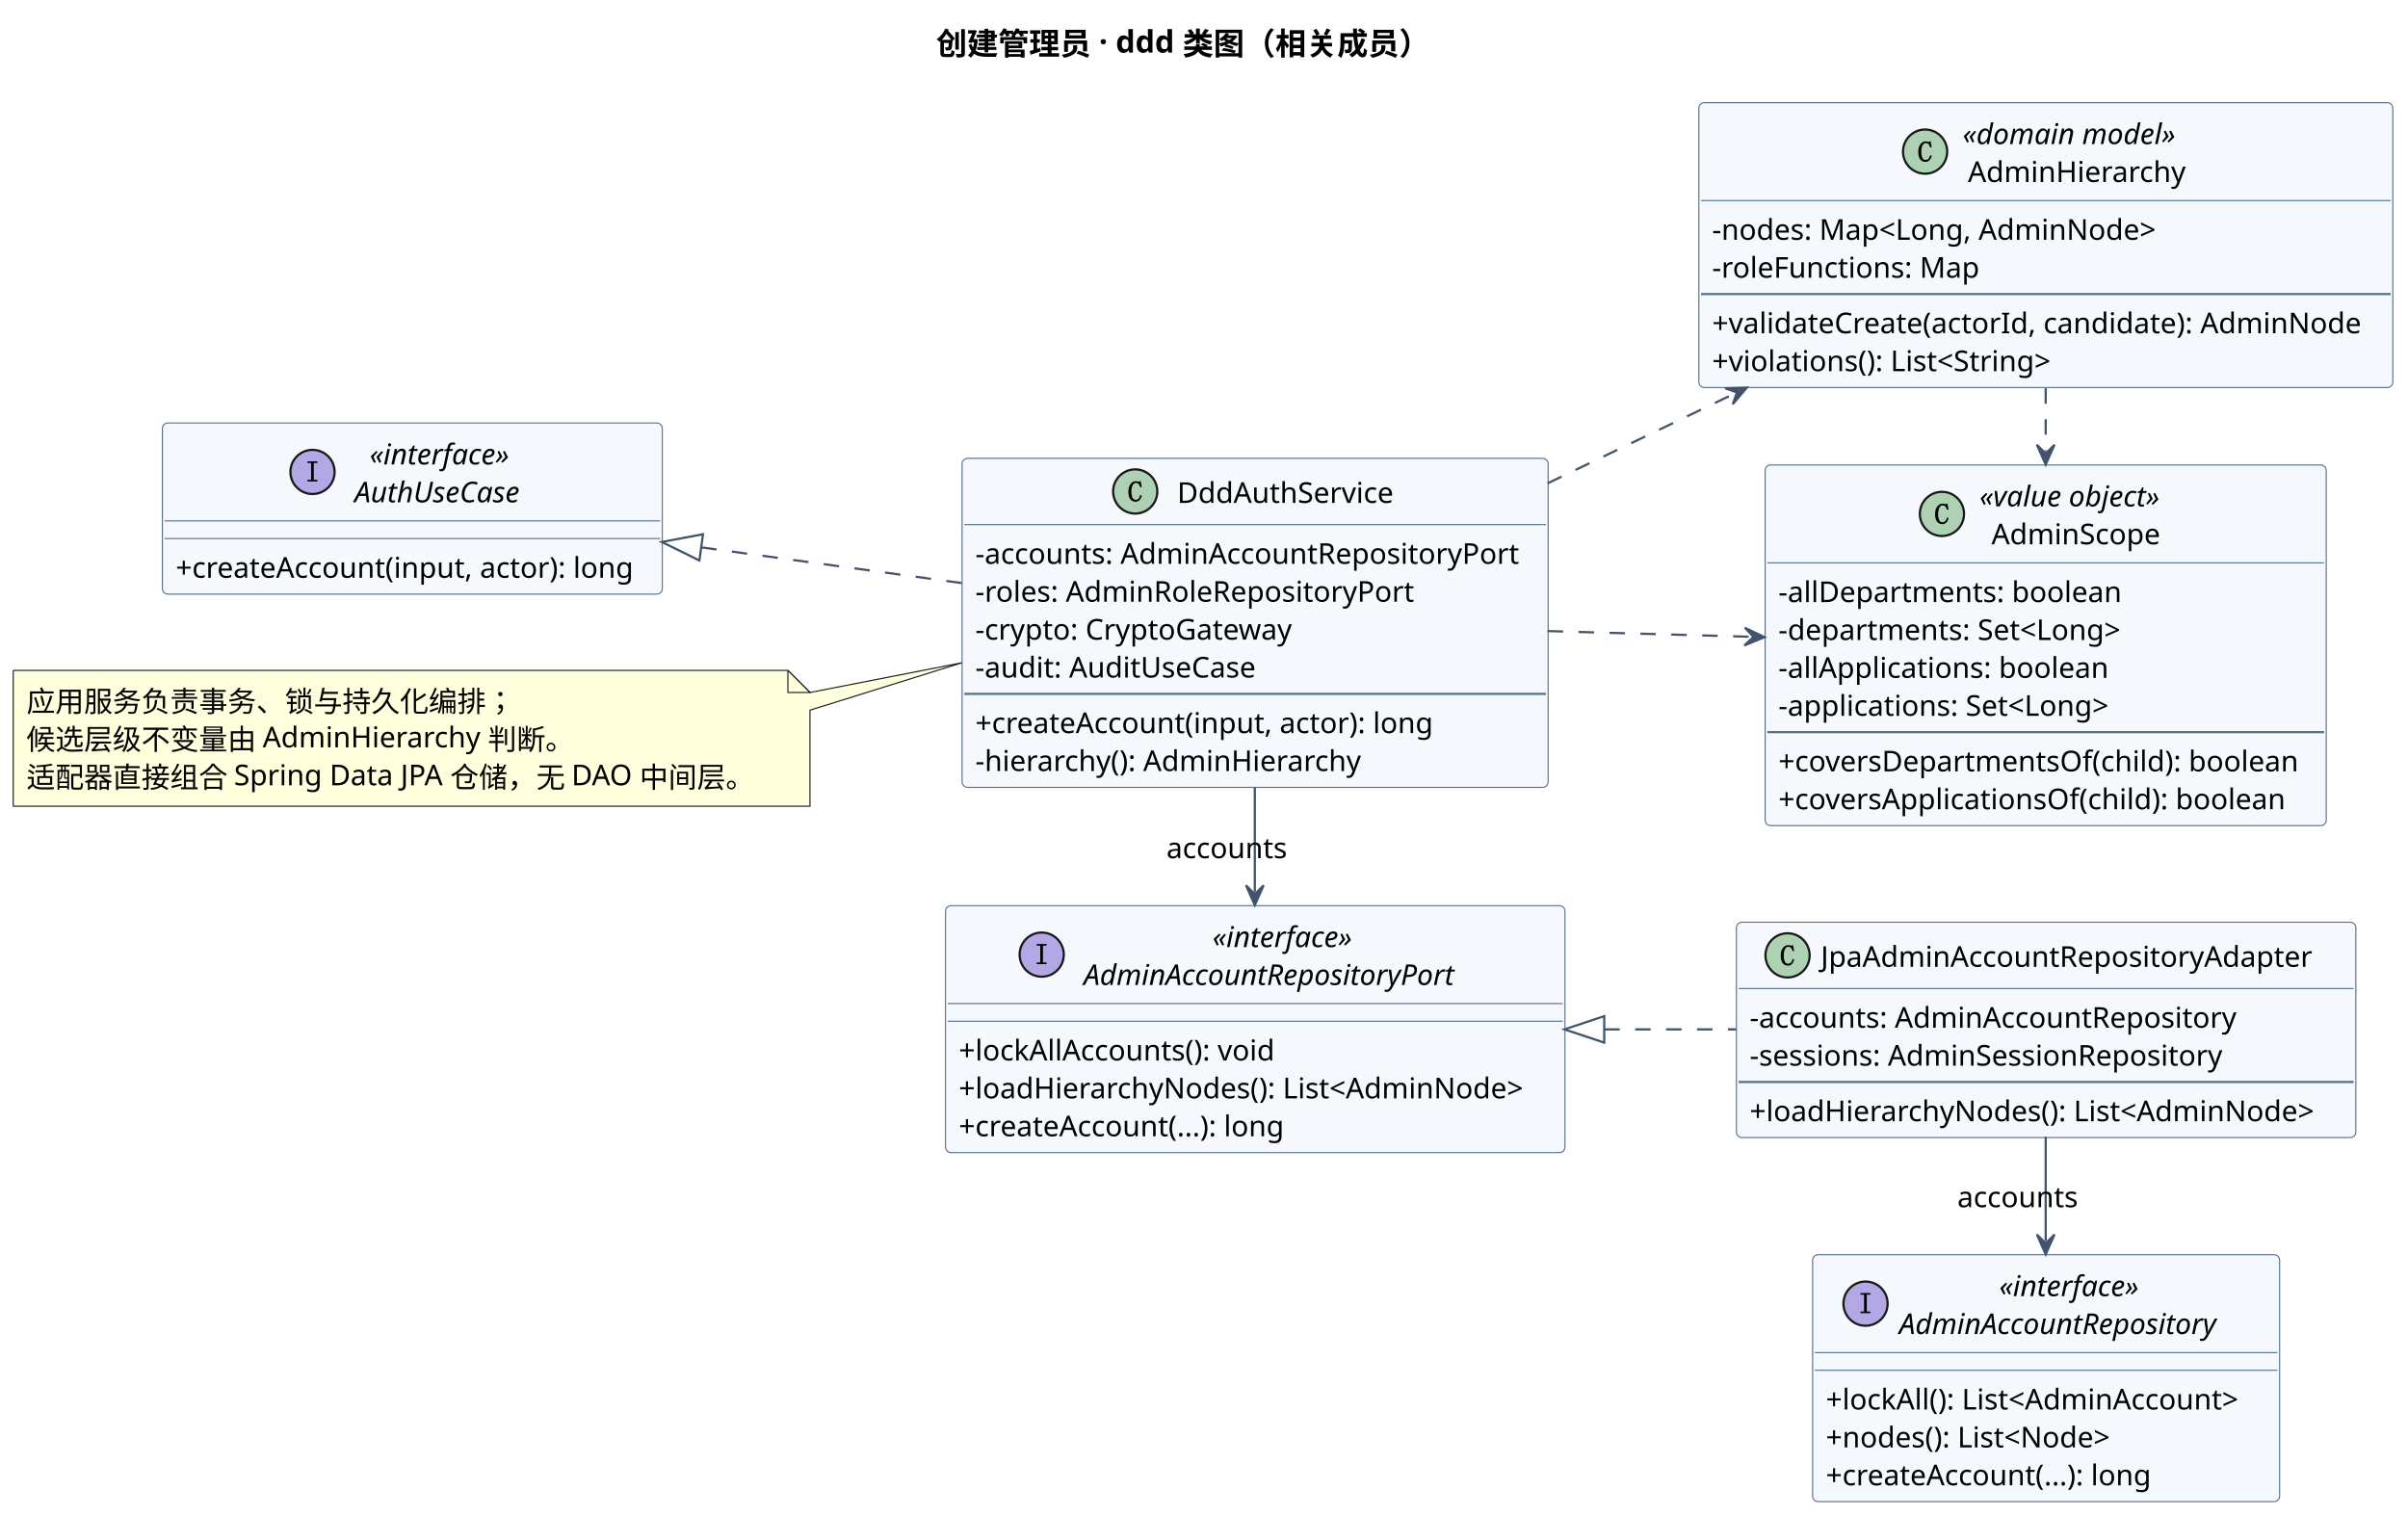
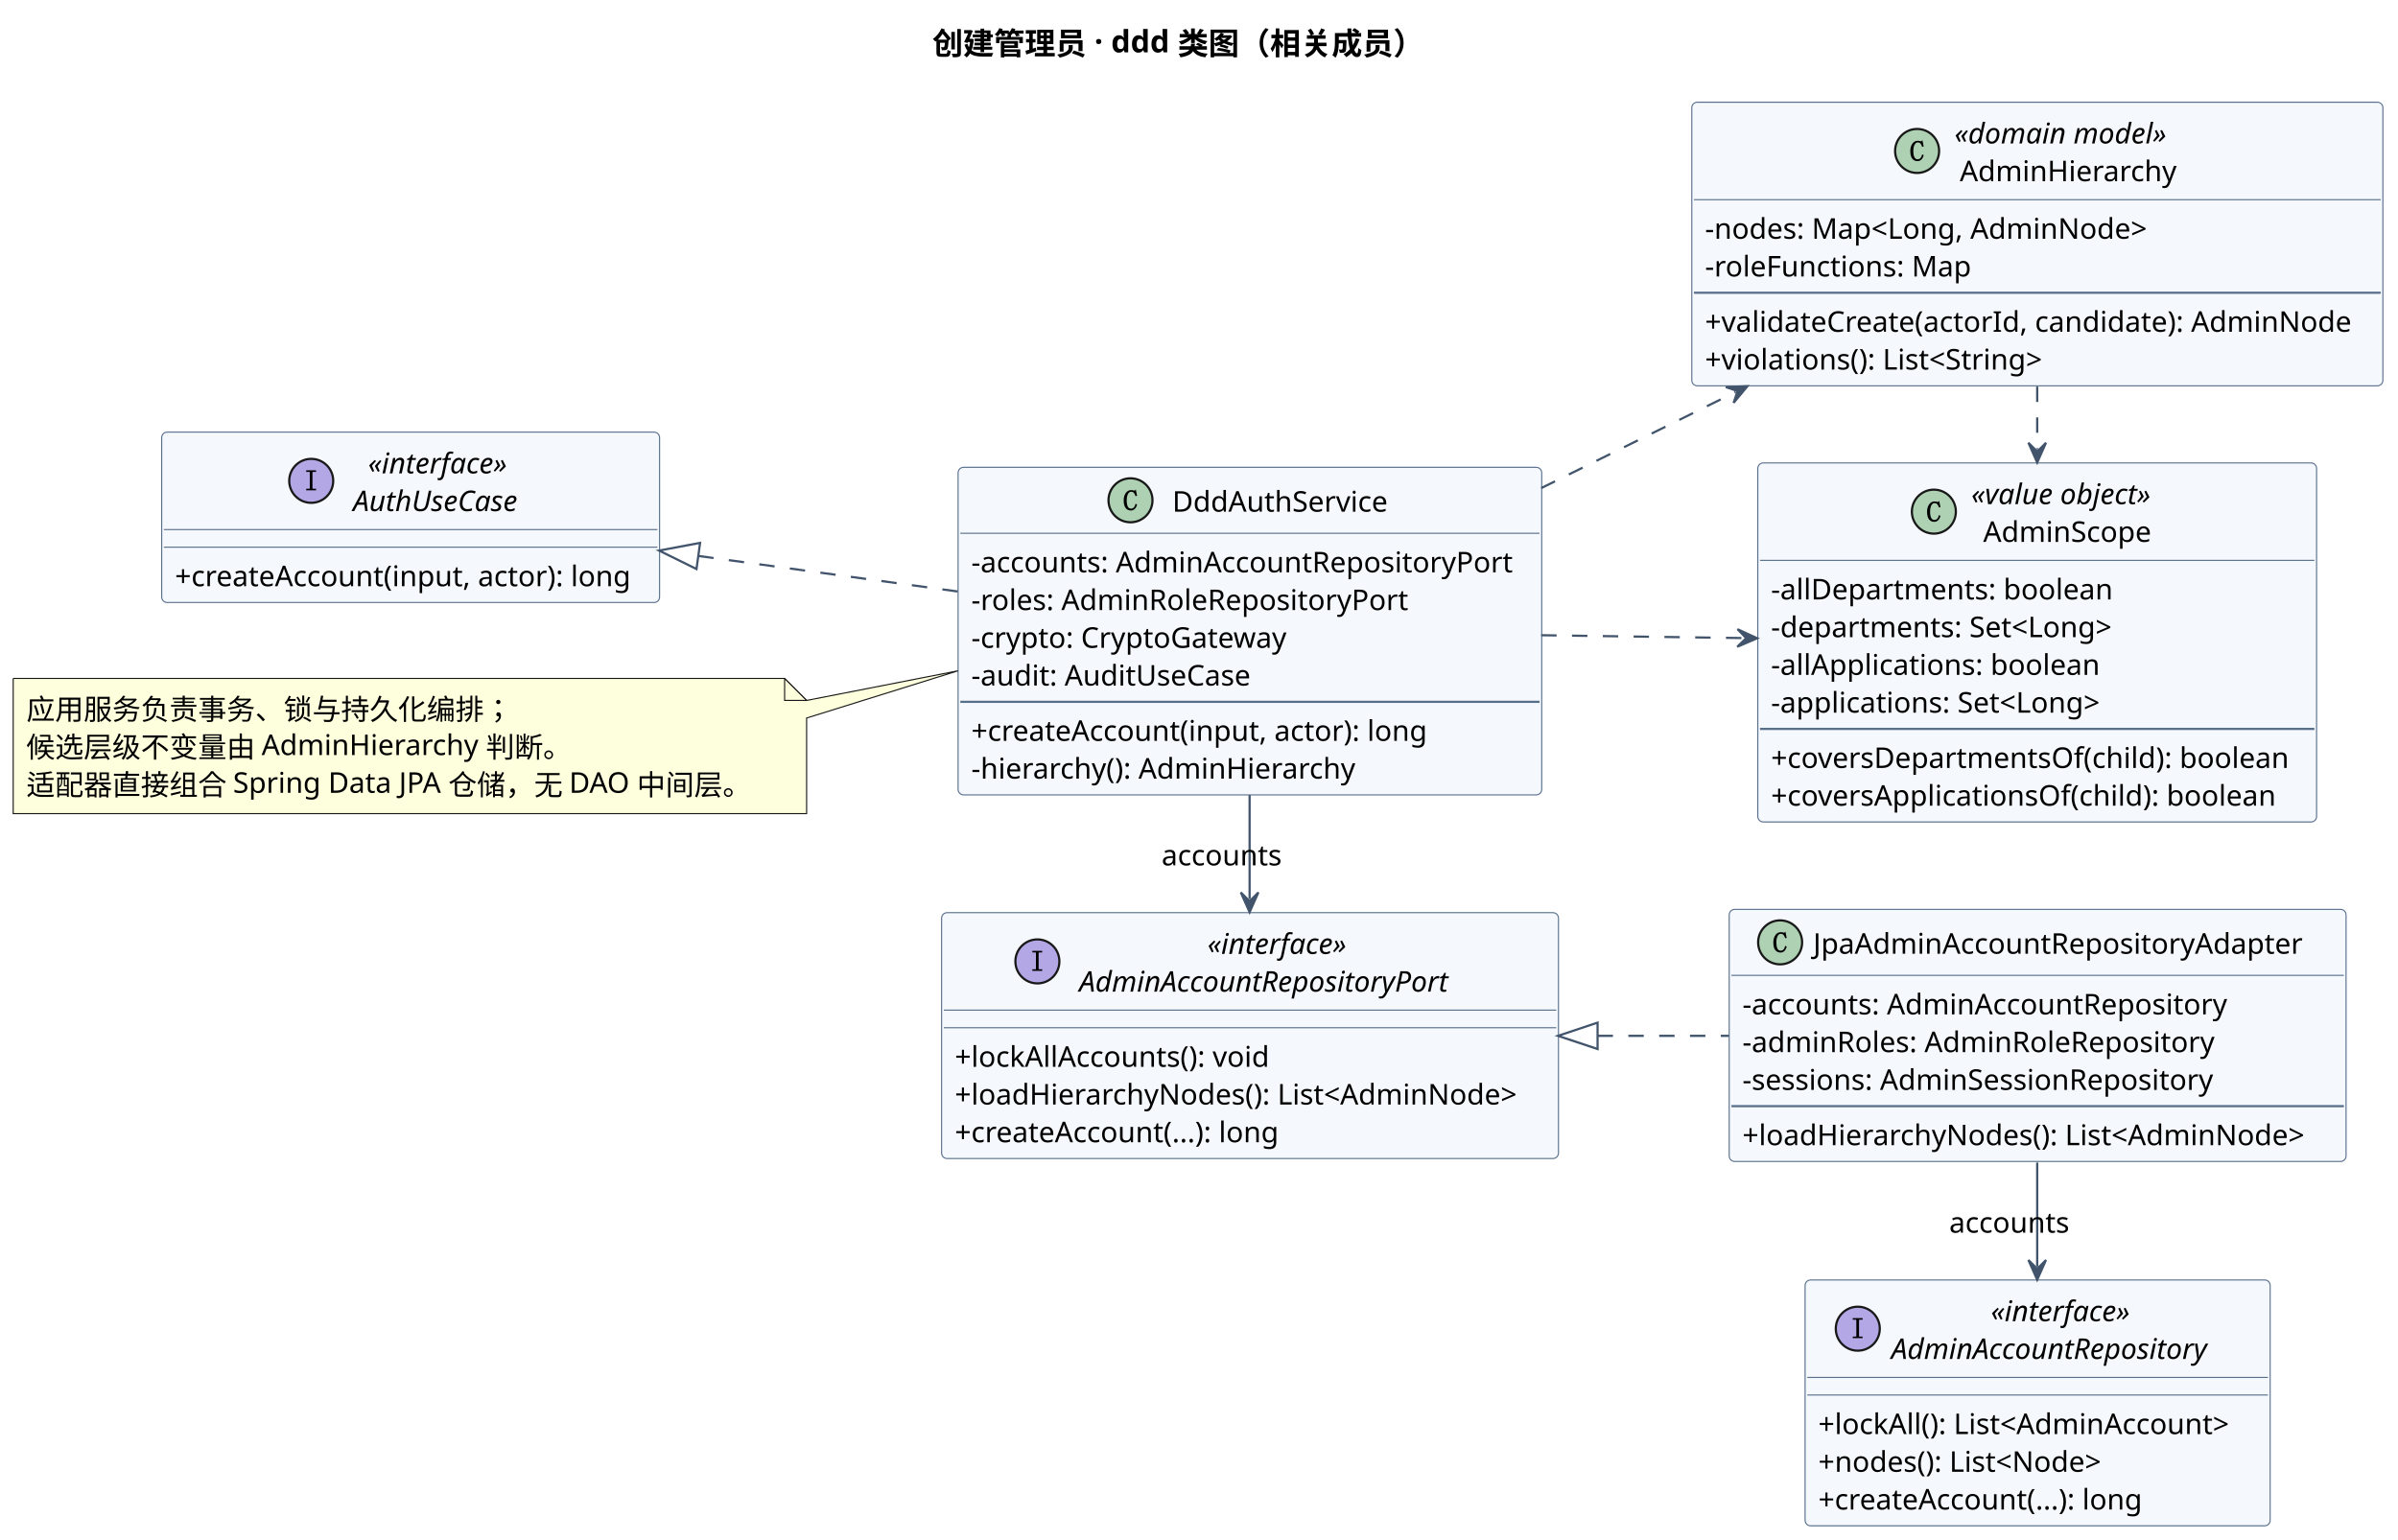
- <svg xmlns="http://www.w3.org/2000/svg" contentStyleType="text/css" height="686px" preserveAspectRatio="none" style="width:1090px;height:686px;background:#FFFFFF;" version="1.1" viewBox="0 0 1090 686" width="1090px" zoomAndPan="magnify">
+ <svg xmlns="http://www.w3.org/2000/svg" contentStyleType="text/css" height="700px" preserveAspectRatio="none" style="width:1090px;height:700px;background:#FFFFFF;" version="1.1" viewBox="0 0 1090 700" width="1090px" zoomAndPan="magnify">
  <defs />
  <g>
    <text fill="#000000" font-family="Microsoft YaHei" font-size="14" font-weight="bold" lengthAdjust="spacing" textLength="228.573" x="423.778" y="24.814">创建管理员 · ddd 类图（相关成员）</text>
    <g id="elem_U">
-       <rect codeLine="15" fill="#F5F8FC" height="77.473" id="U" rx="2.5" ry="2.5" style="stroke:#59708C;stroke-width:0.5;" width="226.31" x="73.5" y="191.477" />
-       <ellipse cx="141.465" cy="213.635" fill="#B4A7E5" rx="10" ry="10" style="stroke:#181818;stroke-width:1.0;" />
-       <path d="M139.184,209.557 L139.184,208.838 L143.652,208.838 L143.652,209.557 L142.277,209.557 Q142.152,209.557 142.09,209.604 Q142.027,209.651 142.027,209.76 L142.027,217.01 Q142.027,217.12 142.09,217.167 Q142.152,217.213 142.277,217.213 L143.652,217.213 L143.652,217.932 L139.184,217.932 L139.184,217.213 L140.559,217.213 Q140.731,217.213 140.762,217.182 Q140.809,217.135 140.809,217.01 L140.809,209.76 Q140.809,209.635 140.762,209.604 Q140.731,209.557 140.559,209.557 L139.184,209.557 Z " fill="#000000" />
-       <text fill="#000000" font-family="Microsoft YaHei" font-size="13" font-style="italic" lengthAdjust="spacing" textLength="68.688" x="167.311" y="210.233">«interface»</text>
-       <text fill="#000000" font-family="Microsoft YaHei" font-size="13" font-style="italic" lengthAdjust="spacing" textLength="82.38" x="160.465" y="227.391">AuthUseCase</text>
-       <line style="stroke:#59708C;stroke-width:0.5;" x1="74.5" x2="298.81" y1="235.793" y2="235.793" />
-       <line style="stroke:#59708C;stroke-width:0.5;" x1="74.5" x2="298.81" y1="243.793" y2="243.793" />
-       <text fill="#000000" font-family="Microsoft YaHei" font-size="13" lengthAdjust="spacing" textLength="214.31" x="79.5" y="261.548">+createAccount(input, actor): long</text>
+       <rect codeLine="15" fill="#F5F8FC" height="77.473" id="U" rx="2.5" ry="2.5" style="stroke:#59708C;stroke-width:0.5;" width="226.31" x="73.5" y="196.477" />
+       <ellipse cx="141.465" cy="218.635" fill="#B4A7E5" rx="10" ry="10" style="stroke:#181818;stroke-width:1.0;" />
+       <path d="M139.184,214.557 L139.184,213.838 L143.652,213.838 L143.652,214.557 L142.277,214.557 Q142.152,214.557 142.09,214.604 Q142.027,214.651 142.027,214.76 L142.027,222.01 Q142.027,222.12 142.09,222.167 Q142.152,222.213 142.277,222.213 L143.652,222.213 L143.652,222.932 L139.184,222.932 L139.184,222.213 L140.559,222.213 Q140.731,222.213 140.762,222.182 Q140.809,222.135 140.809,222.01 L140.809,214.76 Q140.809,214.635 140.762,214.604 Q140.731,214.557 140.559,214.557 L139.184,214.557 Z " fill="#000000" />
+       <text fill="#000000" font-family="Microsoft YaHei" font-size="13" font-style="italic" lengthAdjust="spacing" textLength="68.688" x="167.311" y="215.233">«interface»</text>
+       <text fill="#000000" font-family="Microsoft YaHei" font-size="13" font-style="italic" lengthAdjust="spacing" textLength="82.38" x="160.465" y="232.391">AuthUseCase</text>
+       <line style="stroke:#59708C;stroke-width:0.5;" x1="74.5" x2="298.81" y1="240.793" y2="240.793" />
+       <line style="stroke:#59708C;stroke-width:0.5;" x1="74.5" x2="298.81" y1="248.793" y2="248.793" />
+       <text fill="#000000" font-family="Microsoft YaHei" font-size="13" lengthAdjust="spacing" textLength="214.31" x="79.5" y="266.548">+createAccount(input, actor): long</text>
    </g>
    <g id="elem_S">
-       <rect codeLine="18" fill="#F5F8FC" height="148.946" id="S" rx="2.5" ry="2.5" style="stroke:#59708C;stroke-width:0.5;" width="265.284" x="435.5" y="207.477" />
-       <ellipse cx="513.862" cy="222.477" fill="#ADD1B2" rx="10" ry="10" style="stroke:#181818;stroke-width:1.0;" />
-       <path d="M514.065,227.118 Q512.55,227.118 511.659,225.993 Q510.769,224.868 510.769,222.509 Q510.769,220.509 511.706,219.181 Q512.644,217.837 514.269,217.837 Q514.659,217.837 515.05,217.946 Q515.394,218.087 515.597,218.087 Q515.753,218.087 515.831,218.056 Q515.925,218.009 516.269,217.571 L516.847,220.415 L516.159,220.618 Q515.831,219.509 515.362,219.056 Q514.909,218.587 514.175,218.587 Q513.237,218.587 512.69,219.681 Q512.144,220.774 512.144,222.446 Q512.144,224.29 512.612,225.274 Q513.081,226.259 514.128,226.259 Q514.862,226.259 515.378,225.727 Q515.909,225.196 516.159,224.056 L516.847,224.368 Q516.55,225.665 515.8,226.399 Q515.065,227.118 514.065,227.118 Z " fill="#000000" />
-       <text fill="#000000" font-family="Microsoft YaHei" font-size="13" lengthAdjust="spacing" textLength="100.56" x="532.862" y="227.654">DddAuthService</text>
-       <line style="stroke:#59708C;stroke-width:0.5;" x1="436.5" x2="699.784" y1="237.477" y2="237.477" />
-       <text fill="#000000" font-family="Microsoft YaHei" font-size="13" lengthAdjust="spacing" textLength="253.284" x="441.5" y="255.233">-accounts: AdminAccountRepositoryPort</text>
-       <text fill="#000000" font-family="Microsoft YaHei" font-size="13" lengthAdjust="spacing" textLength="204.268" x="441.5" y="272.391">-roles: AdminRoleRepositoryPort</text>
-       <text fill="#000000" font-family="Microsoft YaHei" font-size="13" lengthAdjust="spacing" textLength="147.729" x="441.5" y="289.548">-crypto: CryptoGateway</text>
-       <text fill="#000000" font-family="Microsoft YaHei" font-size="13" lengthAdjust="spacing" textLength="130.565" x="441.5" y="306.706">-audit: AuditUseCase</text>
-       <line style="stroke:#59708C;stroke-width:1.0;" x1="436.5" x2="699.784" y1="314.108" y2="314.108" />
-       <text fill="#000000" font-family="Microsoft YaHei" font-size="13" lengthAdjust="spacing" textLength="214.31" x="441.5" y="331.864">+createAccount(input, actor): long</text>
-       <text fill="#000000" font-family="Microsoft YaHei" font-size="13" lengthAdjust="spacing" textLength="179.163" x="441.5" y="349.022">-hierarchy(): AdminHierarchy</text>
+       <rect codeLine="18" fill="#F5F8FC" height="148.946" id="S" rx="2.5" ry="2.5" style="stroke:#59708C;stroke-width:0.5;" width="265.284" x="435.5" y="212.477" />
+       <ellipse cx="513.862" cy="227.477" fill="#ADD1B2" rx="10" ry="10" style="stroke:#181818;stroke-width:1.0;" />
+       <path d="M514.065,232.118 Q512.55,232.118 511.659,230.993 Q510.769,229.868 510.769,227.509 Q510.769,225.509 511.706,224.181 Q512.644,222.837 514.269,222.837 Q514.659,222.837 515.05,222.946 Q515.394,223.087 515.597,223.087 Q515.753,223.087 515.831,223.056 Q515.925,223.009 516.269,222.571 L516.847,225.415 L516.159,225.618 Q515.831,224.509 515.362,224.056 Q514.909,223.587 514.175,223.587 Q513.237,223.587 512.69,224.681 Q512.144,225.774 512.144,227.446 Q512.144,229.29 512.612,230.274 Q513.081,231.259 514.128,231.259 Q514.862,231.259 515.378,230.727 Q515.909,230.196 516.159,229.056 L516.847,229.368 Q516.55,230.665 515.8,231.399 Q515.065,232.118 514.065,232.118 Z " fill="#000000" />
+       <text fill="#000000" font-family="Microsoft YaHei" font-size="13" lengthAdjust="spacing" textLength="100.56" x="532.862" y="232.654">DddAuthService</text>
+       <line style="stroke:#59708C;stroke-width:0.5;" x1="436.5" x2="699.784" y1="242.477" y2="242.477" />
+       <text fill="#000000" font-family="Microsoft YaHei" font-size="13" lengthAdjust="spacing" textLength="253.284" x="441.5" y="260.233">-accounts: AdminAccountRepositoryPort</text>
+       <text fill="#000000" font-family="Microsoft YaHei" font-size="13" lengthAdjust="spacing" textLength="204.268" x="441.5" y="277.391">-roles: AdminRoleRepositoryPort</text>
+       <text fill="#000000" font-family="Microsoft YaHei" font-size="13" lengthAdjust="spacing" textLength="147.729" x="441.5" y="294.548">-crypto: CryptoGateway</text>
+       <text fill="#000000" font-family="Microsoft YaHei" font-size="13" lengthAdjust="spacing" textLength="130.565" x="441.5" y="311.706">-audit: AuditUseCase</text>
+       <line style="stroke:#59708C;stroke-width:1.0;" x1="436.5" x2="699.784" y1="319.108" y2="319.108" />
+       <text fill="#000000" font-family="Microsoft YaHei" font-size="13" lengthAdjust="spacing" textLength="214.31" x="441.5" y="336.864">+createAccount(input, actor): long</text>
+       <text fill="#000000" font-family="Microsoft YaHei" font-size="13" lengthAdjust="spacing" textLength="179.163" x="441.5" y="354.022">-hierarchy(): AdminHierarchy</text>
    </g>
    <g id="elem_R">
-       <rect codeLine="27" fill="#F5F8FC" height="111.789" id="R" rx="2.5" ry="2.5" style="stroke:#59708C;stroke-width:0.5;" width="280.392" x="428" y="409.978" />
-       <ellipse cx="471.539" cy="432.135" fill="#B4A7E5" rx="10" ry="10" style="stroke:#181818;stroke-width:1.0;" />
-       <path d="M469.258,428.057 L469.258,427.338 L473.727,427.338 L473.727,428.057 L472.352,428.057 Q472.227,428.057 472.164,428.104 Q472.102,428.151 472.102,428.26 L472.102,435.51 Q472.102,435.62 472.164,435.666 Q472.227,435.713 472.352,435.713 L473.727,435.713 L473.727,436.432 L469.258,436.432 L469.258,435.713 L470.633,435.713 Q470.805,435.713 470.836,435.682 Q470.883,435.635 470.883,435.51 L470.883,428.26 Q470.883,428.135 470.836,428.104 Q470.805,428.057 470.633,428.057 L469.258,428.057 Z " fill="#000000" />
-       <text fill="#000000" font-family="Microsoft YaHei" font-size="13" font-style="italic" lengthAdjust="spacing" textLength="68.688" x="548.852" y="428.733">«interface»</text>
-       <text fill="#000000" font-family="Microsoft YaHei" font-size="13" font-style="italic" lengthAdjust="spacing" textLength="185.314" x="490.539" y="445.891">AdminAccountRepositoryPort</text>
-       <line style="stroke:#59708C;stroke-width:0.5;" x1="429" x2="707.392" y1="454.293" y2="454.293" />
-       <line style="stroke:#59708C;stroke-width:0.5;" x1="429" x2="707.392" y1="462.293" y2="462.293" />
-       <text fill="#000000" font-family="Microsoft YaHei" font-size="13" lengthAdjust="spacing" textLength="150.884" x="434" y="480.048">+lockAllAccounts(): void</text>
-       <text fill="#000000" font-family="Microsoft YaHei" font-size="13" lengthAdjust="spacing" textLength="268.392" x="434" y="497.206">+loadHierarchyNodes(): List&lt;AdminNode&gt;</text>
-       <text fill="#000000" font-family="Microsoft YaHei" font-size="13" lengthAdjust="spacing" textLength="152.318" x="434" y="514.364">+createAccount(...): long</text>
+       <rect codeLine="27" fill="#F5F8FC" height="111.789" id="R" rx="2.5" ry="2.5" style="stroke:#59708C;stroke-width:0.5;" width="280.392" x="428" y="414.978" />
+       <ellipse cx="471.539" cy="437.135" fill="#B4A7E5" rx="10" ry="10" style="stroke:#181818;stroke-width:1.0;" />
+       <path d="M469.258,433.057 L469.258,432.338 L473.727,432.338 L473.727,433.057 L472.352,433.057 Q472.227,433.057 472.164,433.104 Q472.102,433.151 472.102,433.26 L472.102,440.51 Q472.102,440.62 472.164,440.666 Q472.227,440.713 472.352,440.713 L473.727,440.713 L473.727,441.432 L469.258,441.432 L469.258,440.713 L470.633,440.713 Q470.805,440.713 470.836,440.682 Q470.883,440.635 470.883,440.51 L470.883,433.26 Q470.883,433.135 470.836,433.104 Q470.805,433.057 470.633,433.057 L469.258,433.057 Z " fill="#000000" />
+       <text fill="#000000" font-family="Microsoft YaHei" font-size="13" font-style="italic" lengthAdjust="spacing" textLength="68.688" x="548.852" y="433.733">«interface»</text>
+       <text fill="#000000" font-family="Microsoft YaHei" font-size="13" font-style="italic" lengthAdjust="spacing" textLength="185.314" x="490.539" y="450.891">AdminAccountRepositoryPort</text>
+       <line style="stroke:#59708C;stroke-width:0.5;" x1="429" x2="707.392" y1="459.293" y2="459.293" />
+       <line style="stroke:#59708C;stroke-width:0.5;" x1="429" x2="707.392" y1="467.293" y2="467.293" />
+       <text fill="#000000" font-family="Microsoft YaHei" font-size="13" lengthAdjust="spacing" textLength="150.884" x="434" y="485.048">+lockAllAccounts(): void</text>
+       <text fill="#000000" font-family="Microsoft YaHei" font-size="13" lengthAdjust="spacing" textLength="268.392" x="434" y="502.206">+loadHierarchyNodes(): List&lt;AdminNode&gt;</text>
+       <text fill="#000000" font-family="Microsoft YaHei" font-size="13" lengthAdjust="spacing" textLength="152.318" x="434" y="519.364">+createAccount(...): long</text>
    </g>
    <g id="elem_A">
-       <rect codeLine="32" fill="#F5F8FC" height="97.473" id="A" rx="2.5" ry="2.5" style="stroke:#59708C;stroke-width:0.5;" width="280.392" x="786" y="417.478" />
-       <ellipse cx="809.15" cy="432.478" fill="#ADD1B2" rx="10" ry="10" style="stroke:#181818;stroke-width:1.0;" />
-       <path d="M809.353,437.118 Q807.838,437.118 806.947,435.993 Q806.056,434.868 806.056,432.509 Q806.056,430.509 806.994,429.181 Q807.931,427.837 809.556,427.837 Q809.947,427.837 810.338,427.946 Q810.681,428.087 810.884,428.087 Q811.041,428.087 811.119,428.056 Q811.213,428.009 811.556,427.571 L812.134,430.415 L811.447,430.618 Q811.119,429.509 810.65,429.056 Q810.197,428.587 809.463,428.587 Q808.525,428.587 807.978,429.681 Q807.431,430.774 807.431,432.446 Q807.431,434.29 807.9,435.274 Q808.369,436.259 809.416,436.259 Q810.15,436.259 810.666,435.728 Q811.197,435.196 811.447,434.056 L812.134,434.368 Q811.838,435.665 811.088,436.399 Q810.353,437.118 809.353,437.118 Z " fill="#000000" />
-       <text fill="#000000" font-family="Microsoft YaHei" font-size="13" lengthAdjust="spacing" textLength="230.058" x="824.183" y="437.654">JpaAdminAccountRepositoryAdapter</text>
-       <line style="stroke:#59708C;stroke-width:0.5;" x1="787" x2="1065.392" y1="447.478" y2="447.478" />
-       <text fill="#000000" font-family="Microsoft YaHei" font-size="13" lengthAdjust="spacing" textLength="227.259" x="792" y="465.233">-accounts: AdminAccountRepository</text>
-       <text fill="#000000" font-family="Microsoft YaHei" font-size="13" lengthAdjust="spacing" textLength="218.404" x="792" y="482.391">-sessions: AdminSessionRepository</text>
-       <line style="stroke:#59708C;stroke-width:1.0;" x1="787" x2="1065.392" y1="489.793" y2="489.793" />
-       <text fill="#000000" font-family="Microsoft YaHei" font-size="13" lengthAdjust="spacing" textLength="268.392" x="792" y="507.548">+loadHierarchyNodes(): List&lt;AdminNode&gt;</text>
+       <rect codeLine="32" fill="#F5F8FC" height="114.631" id="A" rx="2.5" ry="2.5" style="stroke:#59708C;stroke-width:0.5;" width="280.392" x="786" y="413.478" />
+       <ellipse cx="809.15" cy="428.478" fill="#ADD1B2" rx="10" ry="10" style="stroke:#181818;stroke-width:1.0;" />
+       <path d="M809.353,433.118 Q807.838,433.118 806.947,431.993 Q806.056,430.868 806.056,428.509 Q806.056,426.509 806.994,425.181 Q807.931,423.837 809.556,423.837 Q809.947,423.837 810.338,423.946 Q810.681,424.087 810.884,424.087 Q811.041,424.087 811.119,424.056 Q811.213,424.009 811.556,423.571 L812.134,426.415 L811.447,426.618 Q811.119,425.509 810.65,425.056 Q810.197,424.587 809.463,424.587 Q808.525,424.587 807.978,425.681 Q807.431,426.774 807.431,428.446 Q807.431,430.29 807.9,431.274 Q808.369,432.259 809.416,432.259 Q810.15,432.259 810.666,431.728 Q811.197,431.196 811.447,430.056 L812.134,430.368 Q811.838,431.665 811.088,432.399 Q810.353,433.118 809.353,433.118 Z " fill="#000000" />
+       <text fill="#000000" font-family="Microsoft YaHei" font-size="13" lengthAdjust="spacing" textLength="230.058" x="824.183" y="433.654">JpaAdminAccountRepositoryAdapter</text>
+       <line style="stroke:#59708C;stroke-width:0.5;" x1="787" x2="1065.392" y1="443.478" y2="443.478" />
+       <text fill="#000000" font-family="Microsoft YaHei" font-size="13" lengthAdjust="spacing" textLength="227.259" x="792" y="461.233">-accounts: AdminAccountRepository</text>
+       <text fill="#000000" font-family="Microsoft YaHei" font-size="13" lengthAdjust="spacing" textLength="220.917" x="792" y="478.391">-adminRoles: AdminRoleRepository</text>
+       <text fill="#000000" font-family="Microsoft YaHei" font-size="13" lengthAdjust="spacing" textLength="218.404" x="792" y="495.548">-sessions: AdminSessionRepository</text>
+       <line style="stroke:#59708C;stroke-width:1.0;" x1="787" x2="1065.392" y1="502.951" y2="502.951" />
+       <text fill="#000000" font-family="Microsoft YaHei" font-size="13" lengthAdjust="spacing" textLength="268.392" x="792" y="520.706">+loadHierarchyNodes(): List&lt;AdminNode&gt;</text>
    </g>
    <g id="elem_Repo">
-       <rect codeLine="38" fill="#F5F8FC" height="111.789" id="Repo" rx="2.5" ry="2.5" style="stroke:#59708C;stroke-width:0.5;" width="211.393" x="820.5" y="567.977" />
-       <ellipse cx="844.447" cy="590.135" fill="#B4A7E5" rx="10" ry="10" style="stroke:#181818;stroke-width:1.0;" />
-       <path d="M842.166,586.057 L842.166,585.338 L846.635,585.338 L846.635,586.057 L845.26,586.057 Q845.135,586.057 845.072,586.104 Q845.01,586.151 845.01,586.26 L845.01,593.51 Q845.01,593.62 845.072,593.667 Q845.135,593.713 845.26,593.713 L846.635,593.713 L846.635,594.432 L842.166,594.432 L842.166,593.713 L843.541,593.713 Q843.713,593.713 843.744,593.682 Q843.791,593.635 843.791,593.51 L843.791,586.26 Q843.791,586.135 843.744,586.104 Q843.713,586.057 843.541,586.057 L842.166,586.057 Z " fill="#000000" />
-       <text fill="#000000" font-family="Microsoft YaHei" font-size="13" font-style="italic" lengthAdjust="spacing" textLength="68.688" x="904.957" y="586.733">«interface»</text>
-       <text fill="#000000" font-family="Microsoft YaHei" font-size="13" font-style="italic" lengthAdjust="spacing" textLength="159.288" x="859.658" y="603.891">AdminAccountRepository</text>
-       <line style="stroke:#59708C;stroke-width:0.5;" x1="821.5" x2="1030.893" y1="612.293" y2="612.293" />
-       <line style="stroke:#59708C;stroke-width:0.5;" x1="821.5" x2="1030.893" y1="620.293" y2="620.293" />
-       <text fill="#000000" font-family="Microsoft YaHei" font-size="13" lengthAdjust="spacing" textLength="199.393" x="826.5" y="638.048">+lockAll(): List&lt;AdminAccount&gt;</text>
-       <text fill="#000000" font-family="Microsoft YaHei" font-size="13" lengthAdjust="spacing" textLength="138.087" x="826.5" y="655.206">+nodes(): List&lt;Node&gt;</text>
-       <text fill="#000000" font-family="Microsoft YaHei" font-size="13" lengthAdjust="spacing" textLength="152.318" x="826.5" y="672.364">+createAccount(...): long</text>
+       <rect codeLine="39" fill="#F5F8FC" height="111.789" id="Repo" rx="2.5" ry="2.5" style="stroke:#59708C;stroke-width:0.5;" width="211.393" x="820.5" y="581.977" />
+       <ellipse cx="844.447" cy="604.135" fill="#B4A7E5" rx="10" ry="10" style="stroke:#181818;stroke-width:1.0;" />
+       <path d="M842.166,600.057 L842.166,599.338 L846.635,599.338 L846.635,600.057 L845.26,600.057 Q845.135,600.057 845.072,600.104 Q845.01,600.151 845.01,600.26 L845.01,607.51 Q845.01,607.62 845.072,607.667 Q845.135,607.713 845.26,607.713 L846.635,607.713 L846.635,608.432 L842.166,608.432 L842.166,607.713 L843.541,607.713 Q843.713,607.713 843.744,607.682 Q843.791,607.635 843.791,607.51 L843.791,600.26 Q843.791,600.135 843.744,600.104 Q843.713,600.057 843.541,600.057 L842.166,600.057 Z " fill="#000000" />
+       <text fill="#000000" font-family="Microsoft YaHei" font-size="13" font-style="italic" lengthAdjust="spacing" textLength="68.688" x="904.957" y="600.733">«interface»</text>
+       <text fill="#000000" font-family="Microsoft YaHei" font-size="13" font-style="italic" lengthAdjust="spacing" textLength="159.288" x="859.658" y="617.891">AdminAccountRepository</text>
+       <line style="stroke:#59708C;stroke-width:0.5;" x1="821.5" x2="1030.893" y1="626.293" y2="626.293" />
+       <line style="stroke:#59708C;stroke-width:0.5;" x1="821.5" x2="1030.893" y1="634.293" y2="634.293" />
+       <text fill="#000000" font-family="Microsoft YaHei" font-size="13" lengthAdjust="spacing" textLength="199.393" x="826.5" y="652.048">+lockAll(): List&lt;AdminAccount&gt;</text>
+       <text fill="#000000" font-family="Microsoft YaHei" font-size="13" lengthAdjust="spacing" textLength="138.087" x="826.5" y="669.206">+nodes(): List&lt;Node&gt;</text>
+       <text fill="#000000" font-family="Microsoft YaHei" font-size="13" lengthAdjust="spacing" textLength="152.318" x="826.5" y="686.364">+createAccount(...): long</text>
    </g>
    <g id="elem_Tree">
-       <rect codeLine="43" fill="#F5F8FC" height="128.946" id="Tree" rx="2.5" ry="2.5" style="stroke:#59708C;stroke-width:0.5;" width="314.129" x="769" y="46.477" />
+       <rect codeLine="44" fill="#F5F8FC" height="128.946" id="Tree" rx="2.5" ry="2.5" style="stroke:#59708C;stroke-width:0.5;" width="314.129" x="769" y="46.477" />
      <ellipse cx="871.411" cy="68.635" fill="#ADD1B2" rx="10" ry="10" style="stroke:#181818;stroke-width:1.0;" />
      <path d="M871.614,73.276 Q870.098,73.276 869.208,72.151 Q868.317,71.026 868.317,68.666 Q868.317,66.666 869.255,65.338 Q870.192,63.995 871.817,63.995 Q872.208,63.995 872.598,64.104 Q872.942,64.245 873.145,64.245 Q873.302,64.245 873.38,64.213 Q873.473,64.166 873.817,63.729 L874.395,66.573 L873.708,66.776 Q873.38,65.666 872.911,65.213 Q872.458,64.745 871.723,64.745 Q870.786,64.745 870.239,65.838 Q869.692,66.932 869.692,68.604 Q869.692,70.448 870.161,71.432 Q870.63,72.416 871.677,72.416 Q872.411,72.416 872.927,71.885 Q873.458,71.354 873.708,70.213 L874.395,70.526 Q874.098,71.823 873.348,72.557 Q872.614,73.276 871.614,73.276 Z " fill="#000000" />
      <text fill="#000000" font-family="Microsoft YaHei" font-size="13" font-style="italic" lengthAdjust="spacing" textLength="105.308" x="888.411" y="65.233">«domain model»</text>
      <text fill="#000000" font-family="Microsoft YaHei" font-size="13" lengthAdjust="spacing" textLength="100.522" x="890.804" y="82.391">AdminHierarchy</text>
      <line style="stroke:#59708C;stroke-width:0.5;" x1="770" x2="1082.129" y1="90.793" y2="90.793" />
      <text fill="#000000" font-family="Microsoft YaHei" font-size="13" lengthAdjust="spacing" textLength="211.935" x="775" y="108.548">-nodes: Map&lt;Long, AdminNode&gt;</text>
      <text fill="#000000" font-family="Microsoft YaHei" font-size="13" lengthAdjust="spacing" textLength="124.897" x="775" y="125.706">-roleFunctions: Map</text>
      <line style="stroke:#59708C;stroke-width:1.0;" x1="770" x2="1082.129" y1="133.108" y2="133.108" />
      <text fill="#000000" font-family="Microsoft YaHei" font-size="13" lengthAdjust="spacing" textLength="302.129" x="775" y="150.864">+validateCreate(actorId, candidate): AdminNode</text>
      <text fill="#000000" font-family="Microsoft YaHei" font-size="13" lengthAdjust="spacing" textLength="162.462" x="775" y="168.022">+violations(): List&lt;String&gt;</text>
    </g>
    <g id="elem_Scope">
-       <rect codeLine="50" fill="#F5F8FC" height="163.262" id="Scope" rx="2.5" ry="2.5" style="stroke:#59708C;stroke-width:0.5;" width="253.992" x="799" y="210.477" />
+       <rect codeLine="51" fill="#F5F8FC" height="163.262" id="Scope" rx="2.5" ry="2.5" style="stroke:#59708C;stroke-width:0.5;" width="253.992" x="799" y="210.477" />
      <ellipse cx="879.032" cy="232.635" fill="#ADD1B2" rx="10" ry="10" style="stroke:#181818;stroke-width:1.0;" />
      <path d="M879.235,237.276 Q877.72,237.276 876.829,236.151 Q875.938,235.026 875.938,232.667 Q875.938,230.667 876.876,229.338 Q877.813,227.995 879.438,227.995 Q879.829,227.995 880.22,228.104 Q880.563,228.245 880.767,228.245 Q880.923,228.245 881.001,228.213 Q881.095,228.167 881.438,227.729 L882.017,230.573 L881.329,230.776 Q881.001,229.667 880.532,229.213 Q880.079,228.745 879.345,228.745 Q878.407,228.745 877.86,229.838 Q877.313,230.932 877.313,232.604 Q877.313,234.448 877.782,235.432 Q878.251,236.417 879.298,236.417 Q880.032,236.417 880.548,235.885 Q881.079,235.354 881.329,234.213 L882.017,234.526 Q881.72,235.823 880.97,236.557 Q880.235,237.276 879.235,237.276 Z " fill="#000000" />
      <text fill="#000000" font-family="Microsoft YaHei" font-size="13" font-style="italic" lengthAdjust="spacing" textLength="89.927" x="896.032" y="229.233">«value object»</text>
      <text fill="#000000" font-family="Microsoft YaHei" font-size="13" lengthAdjust="spacing" textLength="79.079" x="901.456" y="246.391">AdminScope</text>
      <line style="stroke:#59708C;stroke-width:0.5;" x1="800" x2="1051.992" y1="254.793" y2="254.793" />
      <text fill="#000000" font-family="Microsoft YaHei" font-size="13" lengthAdjust="spacing" textLength="158.571" x="805" y="272.548">-allDepartments: boolean</text>
      <text fill="#000000" font-family="Microsoft YaHei" font-size="13" lengthAdjust="spacing" textLength="162.284" x="805" y="289.706">-departments: Set&lt;Long&gt;</text>
      <text fill="#000000" font-family="Microsoft YaHei" font-size="13" lengthAdjust="spacing" textLength="154.54" x="805" y="306.864">-allApplications: boolean</text>
      <text fill="#000000" font-family="Microsoft YaHei" font-size="13" lengthAdjust="spacing" textLength="157.879" x="805" y="324.022">-applications: Set&lt;Long&gt;</text>
      <line style="stroke:#59708C;stroke-width:1.0;" x1="800" x2="1051.992" y1="331.424" y2="331.424" />
      <text fill="#000000" font-family="Microsoft YaHei" font-size="13" lengthAdjust="spacing" textLength="241.992" x="805" y="349.179">+coversDepartmentsOf(child): boolean</text>
      <text fill="#000000" font-family="Microsoft YaHei" font-size="13" lengthAdjust="spacing" textLength="237.961" x="805" y="366.337">+coversApplicationsOf(child): boolean</text>
    </g>
    <g id="elem_GMN18">
-       <path d="M6,303.478 L6,364.951 A0,0 0 0 0 6,364.951 L366.644,364.951 A0,0 0 0 0 366.644,364.951 L366.644,321.478 L435.45,300.007 L366.644,313.478 L366.644,313.478 L356.644,303.478 L6,303.478 A0,0 0 0 0 6,303.478 " fill="#FEFFDD" style="stroke:#181818;stroke-width:0.5;" />
-       <path d="M356.644,303.478 L356.644,313.478 L366.644,313.478 L356.644,303.478 " fill="#FEFFDD" style="stroke:#181818;stroke-width:0.5;" />
-       <text fill="#000000" font-family="Microsoft YaHei" font-size="13" lengthAdjust="spacing" textLength="221" x="12" y="322.233">应用服务负责事务、锁与持久化编排；</text>
-       <text fill="#000000" font-family="Microsoft YaHei" font-size="13" lengthAdjust="spacing" textLength="251.215" x="12" y="339.391">候选层级不变量由 AdminHierarchy 判断。</text>
-       <text fill="#000000" font-family="Microsoft YaHei" font-size="13" lengthAdjust="spacing" textLength="339.644" x="12" y="356.548">适配器直接组合 Spring Data JPA 仓储，无 DAO 中间层。</text>
+       <path d="M6,308.478 L6,369.951 A0,0 0 0 0 6,369.951 L366.644,369.951 A0,0 0 0 0 366.644,369.951 L366.644,326.478 L435.45,305.007 L366.644,318.478 L366.644,318.478 L356.644,308.478 L6,308.478 A0,0 0 0 0 6,308.478 " fill="#FEFFDD" style="stroke:#181818;stroke-width:0.5;" />
+       <path d="M356.644,308.478 L356.644,318.478 L366.644,318.478 L356.644,308.478 " fill="#FEFFDD" style="stroke:#181818;stroke-width:0.5;" />
+       <text fill="#000000" font-family="Microsoft YaHei" font-size="13" lengthAdjust="spacing" textLength="221" x="12" y="327.233">应用服务负责事务、锁与持久化编排；</text>
+       <text fill="#000000" font-family="Microsoft YaHei" font-size="13" lengthAdjust="spacing" textLength="251.215" x="12" y="344.391">候选层级不变量由 AdminHierarchy 判断。</text>
+       <text fill="#000000" font-family="Microsoft YaHei" font-size="13" lengthAdjust="spacing" textLength="339.644" x="12" y="361.548">适配器直接组合 Spring Data JPA 仓储，无 DAO 中间层。</text>
    </g>
    <g id="link_U_S">
-       <path codeLine="59" d="M317.403,247.781 C360.023,253.621 391.14,257.877 435.42,263.947 " fill="none" id="U-backto-S" style="stroke:#41546B;stroke-width:1.0;stroke-dasharray:7.0,7.0;" />
-       <polygon fill="none" points="299.57,245.338,316.589,253.726,318.218,241.837,299.57,245.338" style="stroke:#41546B;stroke-width:1.0;" />
+       <path codeLine="60" d="M317.403,252.781 C360.023,258.621 391.14,262.877 435.42,268.947 " fill="none" id="U-backto-S" style="stroke:#41546B;stroke-width:1.0;stroke-dasharray:7.0,7.0;" />
+       <polygon fill="none" points="299.57,250.338,316.589,258.726,318.218,246.837,299.57,250.338" style="stroke:#41546B;stroke-width:1.0;" />
    </g>
    <g id="link_S_R">
-       <path codeLine="60" d="M568,356.488 C568,374.277 568,386.967 568,403.767 " fill="none" id="S-to-R" style="stroke:#41546B;stroke-width:1.0;" />
-       <polygon fill="#41546B" points="568,409.767,572,400.767,568,404.767,564,400.767,568,409.767" style="stroke:#41546B;stroke-width:1.0;" />
-       <text fill="#000000" font-family="Microsoft YaHei" font-size="13" lengthAdjust="spacing" textLength="55.371" x="528" y="388.483">accounts</text>
+       <path codeLine="61" d="M568,361.488 C568,379.277 568,391.967 568,408.767 " fill="none" id="S-to-R" style="stroke:#41546B;stroke-width:1.0;" />
+       <polygon fill="#41546B" points="568,414.767,572,405.767,568,409.767,564,405.767,568,414.767" style="stroke:#41546B;stroke-width:1.0;" />
+       <text fill="#000000" font-family="Microsoft YaHei" font-size="13" lengthAdjust="spacing" textLength="55.371" x="528" y="393.483">accounts</text>
    </g>
    <g id="link_R_A">
-       <path codeLine="61" d="M726.17,465.978 C751.72,465.978 760.38,465.978 785.93,465.978 " fill="none" id="R-backto-A" style="stroke:#41546B;stroke-width:1.0;stroke-dasharray:7.0,7.0;" />
-       <polygon fill="none" points="708.17,465.978,726.17,471.978,726.17,459.978,708.17,465.978" style="stroke:#41546B;stroke-width:1.0;" />
+       <path codeLine="62" d="M726.17,470.978 C751.72,470.978 760.38,470.978 785.93,470.978 " fill="none" id="R-backto-A" style="stroke:#41546B;stroke-width:1.0;stroke-dasharray:7.0,7.0;" />
+       <polygon fill="none" points="708.17,470.978,726.17,476.978,726.17,464.978,708.17,470.978" style="stroke:#41546B;stroke-width:1.0;" />
    </g>
    <g id="link_A_Repo">
-       <path codeLine="62" d="M926,514.607 C926,531.447 926,544.447 926,561.827 " fill="none" id="A-to-Repo" style="stroke:#41546B;stroke-width:1.0;" />
-       <polygon fill="#41546B" points="926,567.827,930,558.827,926,562.827,922,558.827,926,567.827" style="stroke:#41546B;stroke-width:1.0;" />
-       <text fill="#000000" font-family="Microsoft YaHei" font-size="13" lengthAdjust="spacing" textLength="55.371" x="886" y="546.483">accounts</text>
+       <path codeLine="63" d="M926,528.617 C926,545.867 926,558.758 926,575.908 " fill="none" id="A-to-Repo" style="stroke:#41546B;stroke-width:1.0;" />
+       <polygon fill="#41546B" points="926,581.908,930,572.908,926,576.908,922,572.908,926,581.908" style="stroke:#41546B;stroke-width:1.0;" />
+       <text fill="#000000" font-family="Microsoft YaHei" font-size="13" lengthAdjust="spacing" textLength="55.371" x="886" y="560.483">accounts</text>
    </g>
    <g id="link_S_Tree">
-       <path codeLine="63" d="M700.55,218.787 C729.96,204.657 755.792,192.256 785.312,178.076 " fill="none" id="S-to-Tree" style="stroke:#41546B;stroke-width:1.0;stroke-dasharray:7.0,7.0;" />
-       <polygon fill="#41546B" points="790.72,175.477,780.875,175.769,786.213,177.643,784.339,182.98,790.72,175.477" style="stroke:#41546B;stroke-width:1.0;" />
+       <path codeLine="64" d="M700.55,221.938 C731.15,206.817 758.341,193.366 788.911,178.256 " fill="none" id="S-to-Tree" style="stroke:#41546B;stroke-width:1.0;stroke-dasharray:7.0,7.0;" />
+       <polygon fill="#41546B" points="794.29,175.597,784.449,176,789.808,177.813,787.994,183.171,794.29,175.597" style="stroke:#41546B;stroke-width:1.0;" />
    </g>
    <g id="link_S_Scope">
-       <path codeLine="64" d="M700.55,285.678 C732.64,286.577 760.892,287.37 792.722,288.26 " fill="none" id="S-to-Scope" style="stroke:#41546B;stroke-width:1.0;stroke-dasharray:7.0,7.0;" />
-       <polygon fill="#41546B" points="798.72,288.428,789.835,284.178,793.722,288.288,789.612,292.174,798.72,288.428" style="stroke:#41546B;stroke-width:1.0;" />
+       <path codeLine="65" d="M700.55,288.827 C732.64,289.277 760.891,289.673 792.721,290.123 " fill="none" id="S-to-Scope" style="stroke:#41546B;stroke-width:1.0;stroke-dasharray:7.0,7.0;" />
+       <polygon fill="#41546B" points="798.72,290.207,789.777,286.081,793.721,290.137,789.664,294.08,798.72,290.207" style="stroke:#41546B;stroke-width:1.0;" />
    </g>
    <g id="link_Tree_Scope">
-       <path codeLine="65" d="M926,175.778 C926,187.287 926,192.808 926,204.317 " fill="none" id="Tree-to-Scope" style="stroke:#41546B;stroke-width:1.0;stroke-dasharray:7.0,7.0;" />
+       <path codeLine="66" d="M926,175.778 C926,187.287 926,192.808 926,204.317 " fill="none" id="Tree-to-Scope" style="stroke:#41546B;stroke-width:1.0;stroke-dasharray:7.0,7.0;" />
      <polygon fill="#41546B" points="926,210.317,930,201.317,926,205.317,922,201.317,926,210.317" style="stroke:#41546B;stroke-width:1.0;" />
    </g>
  </g>
</svg>
